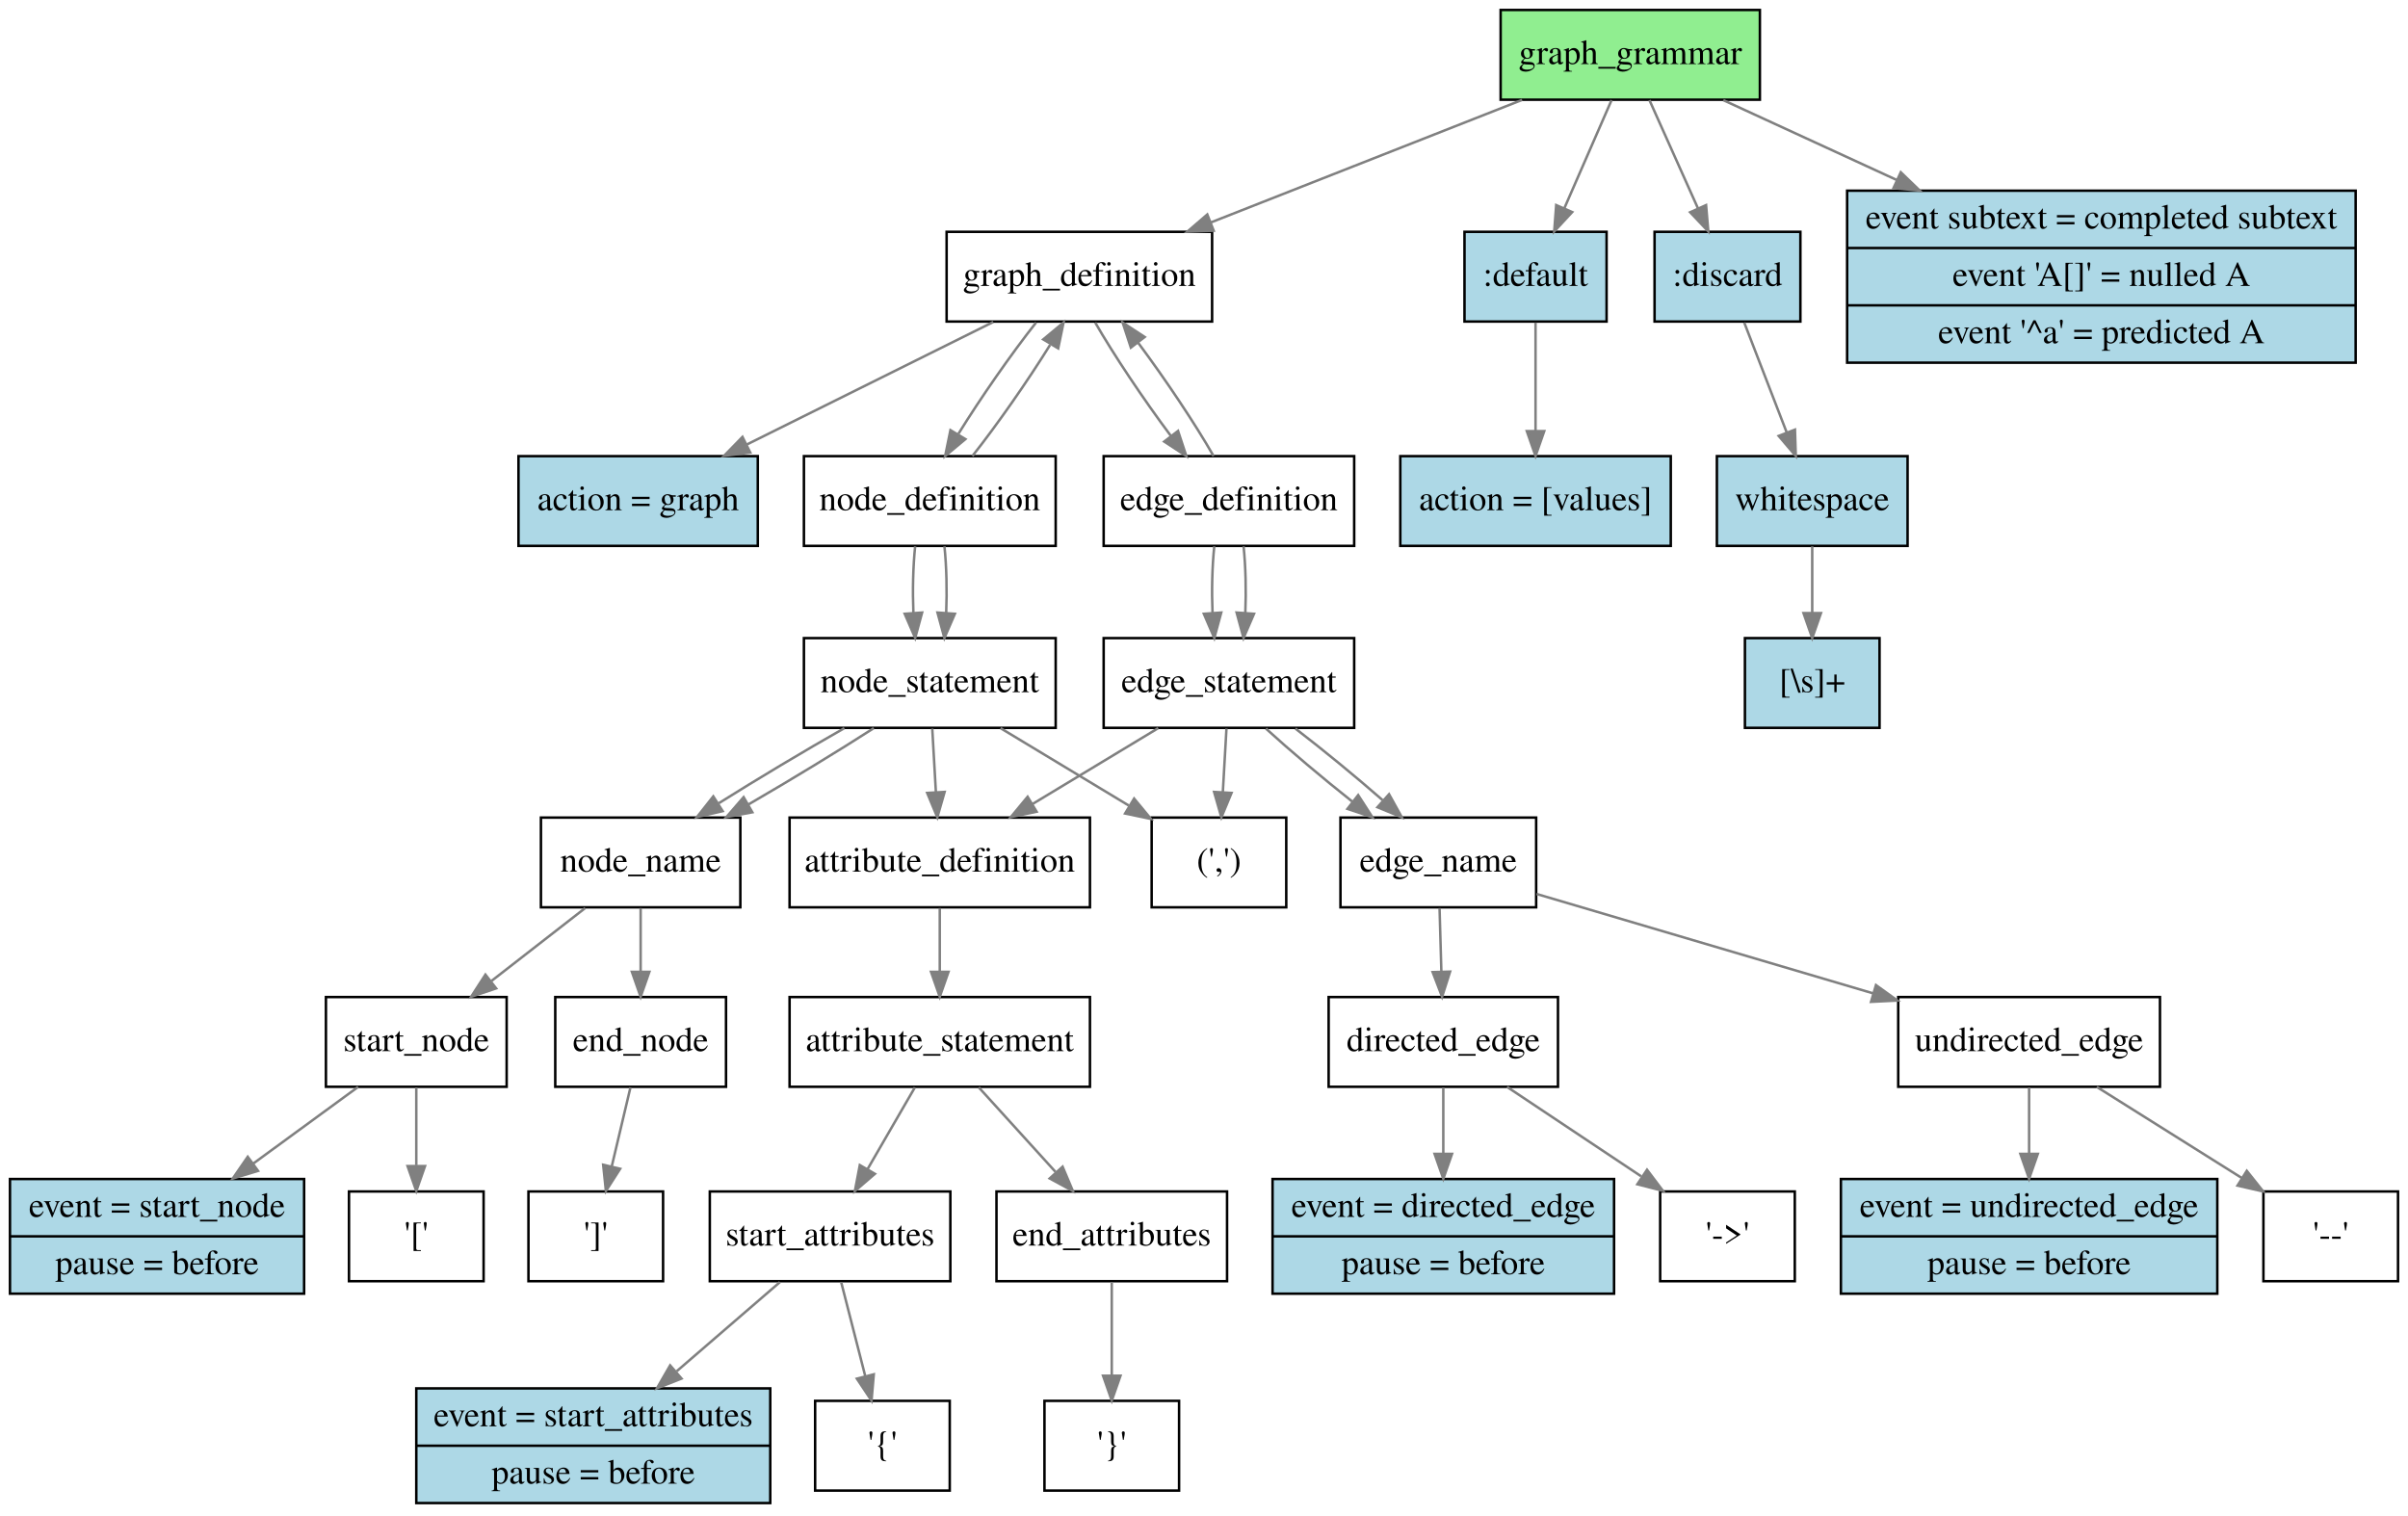
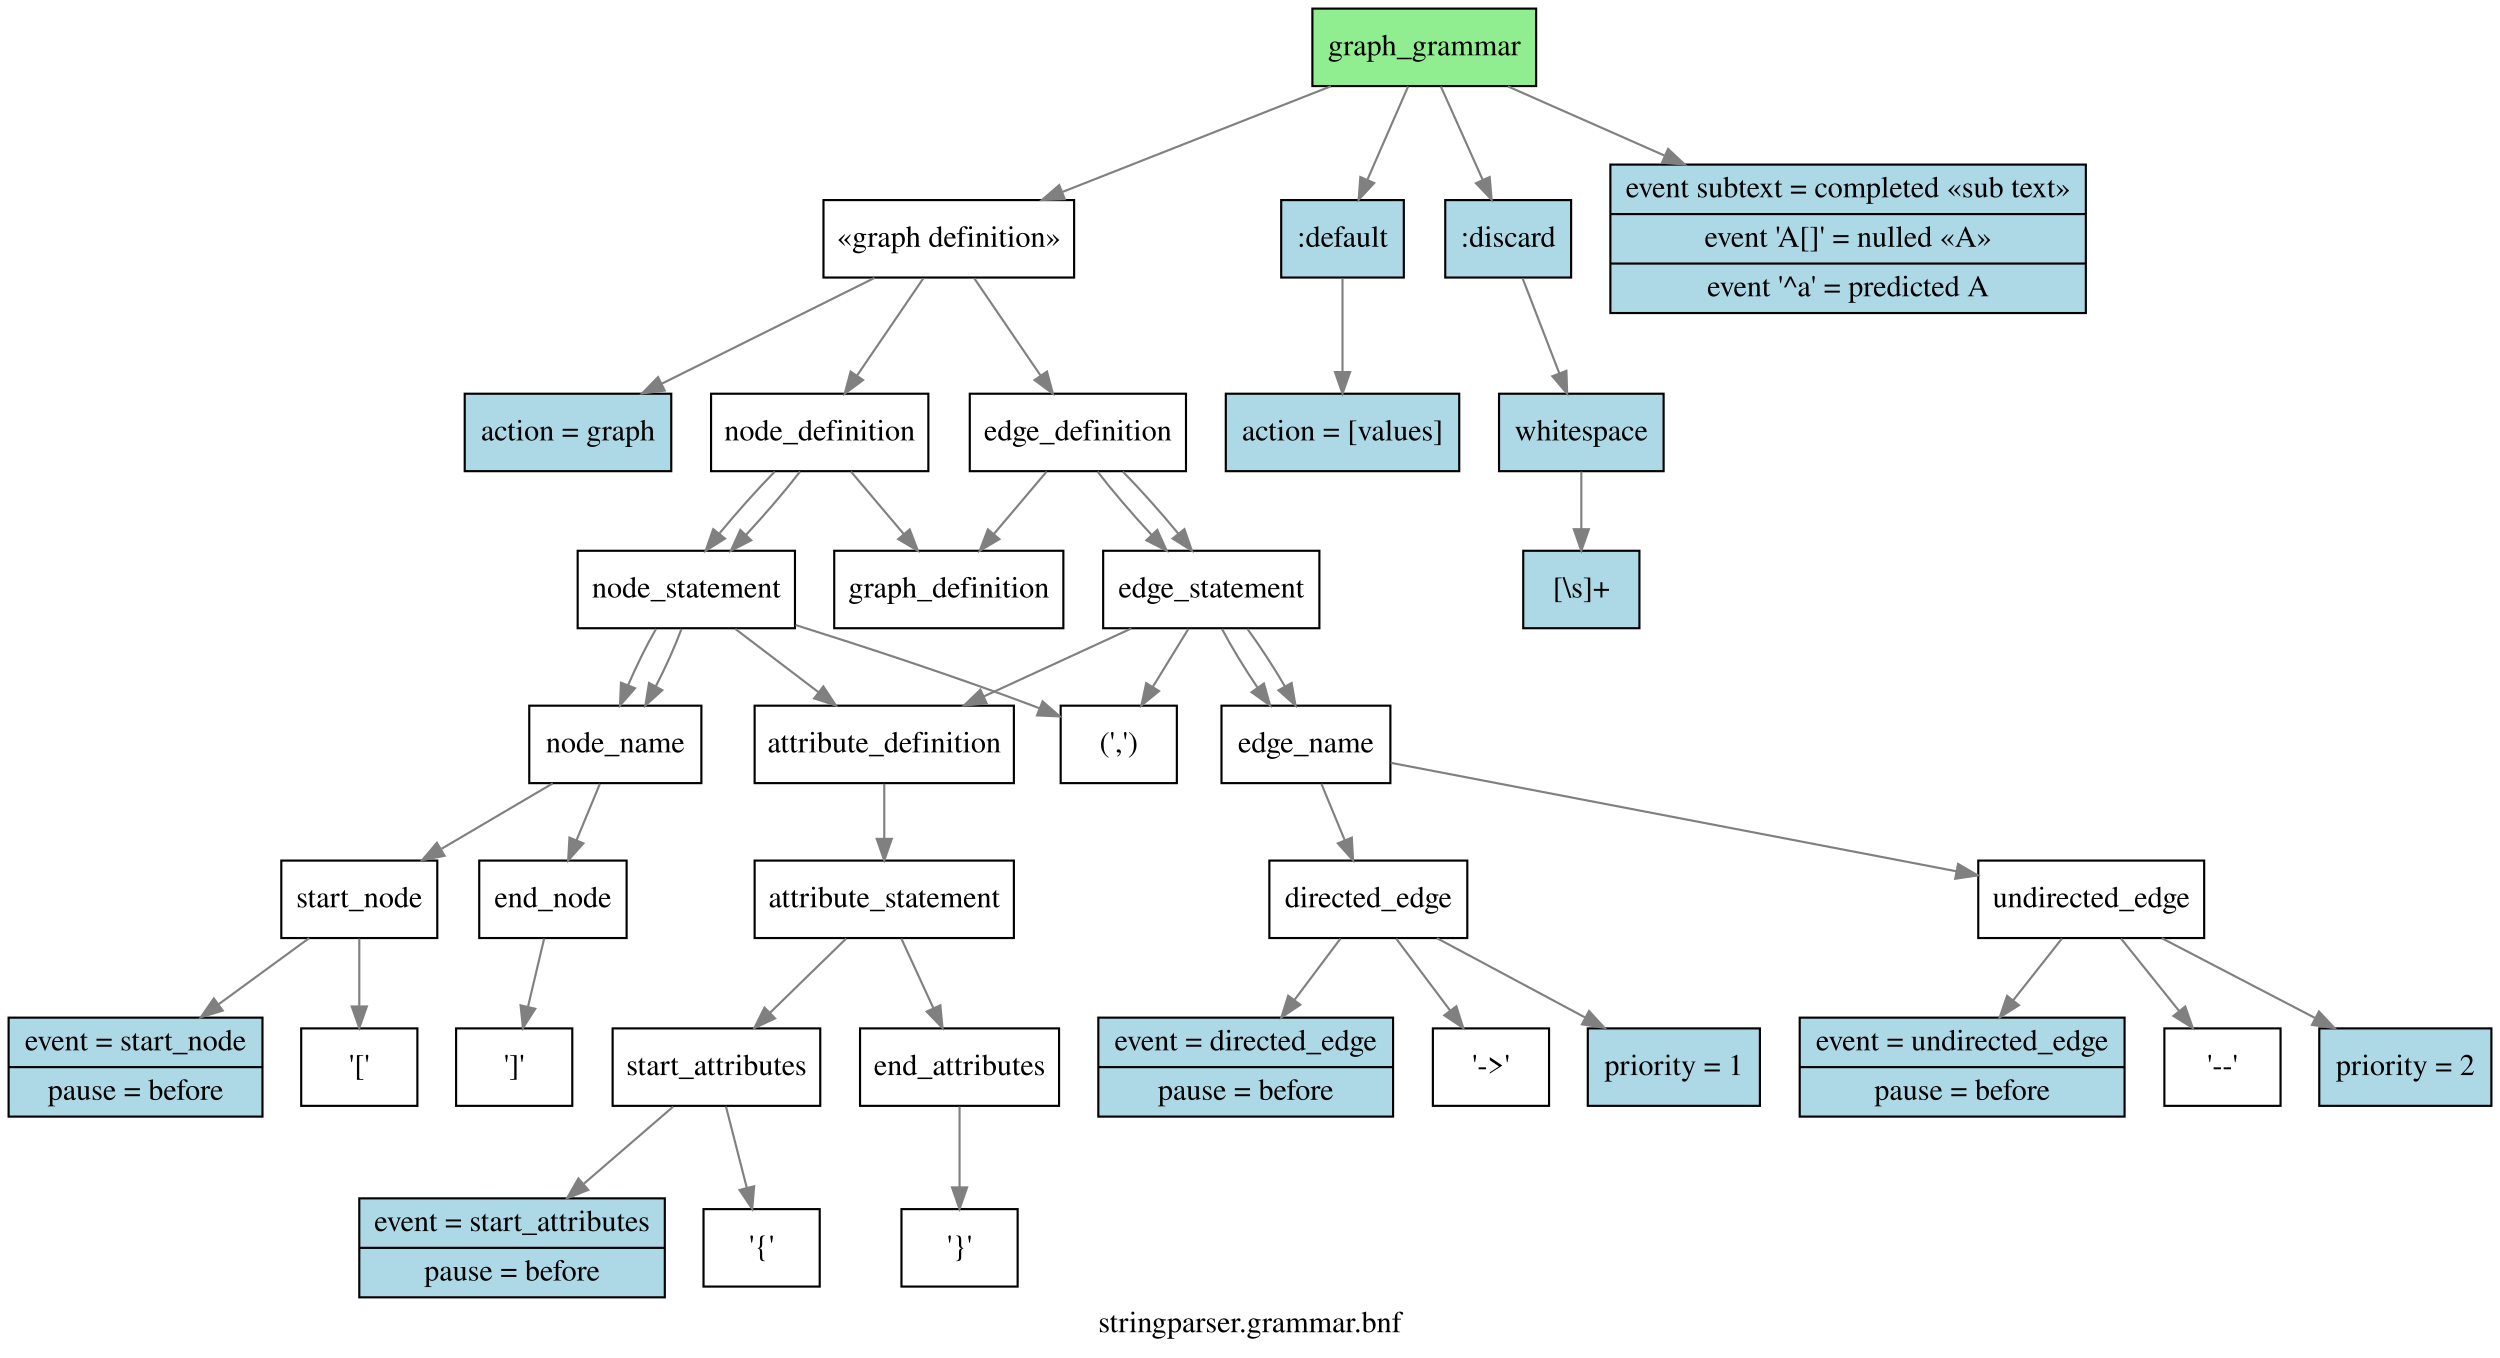
- <svg xmlns="http://www.w3.org/2000/svg" width="966pt" height="608pt" viewBox="0.00 0.00 966.00 608.00">
-   <g id="graph0" class="graph" transform="scale(1 1) rotate(0) translate(4 604)">
-     <polygon fill="white" stroke="white" points="-4,5 -4,-604 963,-604 963,5 -4,5" />
+ <svg xmlns="http://www.w3.org/2000/svg" width="1162pt" height="631pt" viewBox="0.00 0.00 1162.00 631.00">
+   <g id="graph0" class="graph" transform="scale(1 1) rotate(0) translate(4 627)">
+     <polygon fill="white" stroke="white" points="-4,5 -4,-627 1159,-627 1159,5 -4,5" />
+     <text text-anchor="middle" x="577" y="-7.8" font-family="Times,serif" font-size="14.00">stringparser.grammar.bnf</text>
    <g id="node1" class="node">
-       <polygon fill="lightgreen" stroke="black" points="702,-600 598,-600 598,-564 702,-564 702,-600" />
-       <text text-anchor="middle" x="650" y="-578.3" font-family="Times,serif" font-size="14.00">graph_grammar</text>
+       <polygon fill="lightgreen" stroke="black" points="710,-623 606,-623 606,-587 710,-587 710,-623" />
+       <text text-anchor="middle" x="658" y="-601.3" font-family="Times,serif" font-size="14.00">graph_grammar</text>
    </g>
    <g id="node2" class="node">
-       <polygon fill="none" stroke="black" points="482.25,-511 375.75,-511 375.75,-475 482.25,-475 482.25,-511" />
-       <text text-anchor="middle" x="429" y="-489.3" font-family="Times,serif" font-size="14.00">graph_definition</text>
+       <polygon fill="none" stroke="black" points="495.25,-534 378.75,-534 378.75,-498 495.25,-498 495.25,-534" />
+       <text text-anchor="middle" x="437" y="-512.3" font-family="Times,serif" font-size="14.00">«graph definition»</text>
    </g>
    <g id="edge1" class="edge">
-       <path fill="none" stroke="grey" d="M606.601,-563.915C570.793,-549.819 519.854,-529.766 481.706,-514.748" />
-       <polygon fill="grey" stroke="grey" points="482.887,-511.452 472.3,-511.046 480.322,-517.965 482.887,-511.452" />
+       <path fill="none" stroke="grey" d="M614.601,-586.915C578.793,-572.819 527.854,-552.766 489.706,-537.748" />
+       <polygon fill="grey" stroke="grey" points="490.887,-534.452 480.3,-534.046 488.322,-540.965 490.887,-534.452" />
+     </g>
+     <g id="node32" class="node">
+       <polygon fill="lightblue" stroke="black" points="648.5,-534 591.5,-534 591.5,-498 648.5,-498 648.5,-534" />
+       <text text-anchor="middle" x="620" y="-512.3" font-family="Times,serif" font-size="14.00">:default</text>
+     </g>
+     <g id="edge38" class="edge">
+       <path fill="none" stroke="grey" d="M650.492,-586.812C645.08,-574.419 637.674,-557.463 631.516,-543.365" />
+       <polygon fill="grey" stroke="grey" points="634.702,-541.916 627.492,-534.153 628.287,-544.718 634.702,-541.916" />
+     </g>
+     <g id="node34" class="node">
+       <polygon fill="lightblue" stroke="black" points="726.25,-534 667.75,-534 667.75,-498 726.25,-498 726.25,-534" />
+       <text text-anchor="middle" x="697" y="-512.3" font-family="Times,serif" font-size="14.00">:discard</text>
+     </g>
+     <g id="edge40" class="edge">
+       <path fill="none" stroke="grey" d="M665.705,-586.812C671.26,-574.419 678.861,-557.463 685.181,-543.365" />
+       <polygon fill="grey" stroke="grey" points="688.414,-544.71 689.311,-534.153 682.026,-541.846 688.414,-544.71" />
+     </g>
+     <g id="node37" class="node">
+       <polygon fill="lightblue" stroke="black" points="744.5,-481.5 744.5,-550.5 965.5,-550.5 965.5,-481.5 744.5,-481.5" />
+       <text text-anchor="middle" x="855" y="-535.3" font-family="Times,serif" font-size="14.00">event subtext = completed «sub text»</text>
+       <polyline fill="none" stroke="black" points="744.5,-527.5 965.5,-527.5 " />
+       <text text-anchor="middle" x="855" y="-512.3" font-family="Times,serif" font-size="14.00">event 'A[]' = nulled «A»</text>
+       <polyline fill="none" stroke="black" points="744.5,-504.5 965.5,-504.5 " />
+       <text text-anchor="middle" x="855" y="-489.3" font-family="Times,serif" font-size="14.00">event '^a' = predicted A</text>
+     </g>
+     <g id="edge43" class="edge">
+       <path fill="none" stroke="grey" d="M696.921,-586.812C717.793,-577.594 744.383,-565.851 769.774,-554.638" />
+       <polygon fill="grey" stroke="grey" points="771.328,-557.778 779.061,-550.536 768.5,-551.375 771.328,-557.778" />
+     </g>
+     <g id="node3" class="node">
+       <polygon fill="lightblue" stroke="black" points="212,-408 212,-444 308,-444 308,-408 212,-408" />
+       <text text-anchor="middle" x="260" y="-422.3" font-family="Times,serif" font-size="14.00">action = graph</text>
+     </g>
+     <g id="edge2" class="edge">
+       <path fill="none" stroke="grey" d="M402.452,-497.824C374.188,-483.772 334.052,-463.817 303.582,-448.668" />
+       <polygon fill="grey" stroke="grey" points="304.973,-445.451 294.46,-444.133 301.857,-451.719 304.973,-445.451" />
+     </g>
+     <g id="node4" class="node">
+       <polygon fill="none" stroke="black" points="427.5,-444 326.5,-444 326.5,-408 427.5,-408 427.5,-444" />
+       <text text-anchor="middle" x="377" y="-422.3" font-family="Times,serif" font-size="14.00">node_definition</text>
+     </g>
+     <g id="edge3" class="edge">
+       <path fill="none" stroke="grey" d="M425.146,-497.614C416.378,-484.755 404.299,-467.038 394.433,-452.568" />
+       <polygon fill="grey" stroke="grey" points="397.15,-450.341 388.625,-444.05 391.367,-454.284 397.15,-450.341" />
+     </g>
+     <g id="node21" class="node">
+       <polygon fill="none" stroke="black" points="547.25,-444 446.75,-444 446.75,-408 547.25,-408 547.25,-444" />
+       <text text-anchor="middle" x="497" y="-422.3" font-family="Times,serif" font-size="14.00">edge_definition</text>
+     </g>
+     <g id="edge22" class="edge">
+       <path fill="none" stroke="grey" d="M448.854,-497.614C457.622,-484.755 469.701,-467.038 479.567,-452.568" />
+       <polygon fill="grey" stroke="grey" points="482.633,-454.284 485.375,-444.05 476.85,-450.341 482.633,-454.284" />
+     </g>
+     <g id="node5" class="node">
+       <polygon fill="none" stroke="black" points="365.5,-371 264.5,-371 264.5,-335 365.5,-335 365.5,-371" />
+       <text text-anchor="middle" x="315" y="-349.3" font-family="Times,serif" font-size="14.00">node_statement</text>
+     </g>
+     <g id="edge4" class="edge">
+       <path fill="none" stroke="grey" d="M356.113,-407.813C347.671,-399.179 338.192,-388.555 330.379,-379.034" />
+       <polygon fill="grey" stroke="grey" points="332.974,-376.675 324.009,-371.029 327.496,-381.033 332.974,-376.675" />
+     </g>
+     <g id="edge20" class="edge">
+       <path fill="none" stroke="grey" d="M367.87,-407.813C361.1,-399.005 351.79,-388.125 342.809,-378.458" />
+       <polygon fill="grey" stroke="grey" points="345.163,-375.855 335.732,-371.029 340.095,-380.684 345.163,-375.855" />
+     </g>
+     <g id="node20" class="node">
+       <polygon fill="none" stroke="black" points="490.25,-371 383.75,-371 383.75,-335 490.25,-335 490.25,-371" />
+       <text text-anchor="middle" x="437" y="-349.3" font-family="Times,serif" font-size="14.00">graph_definition</text>
+     </g>
+     <g id="edge21" class="edge">
+       <path fill="none" stroke="grey" d="M391.524,-407.813C398.894,-399.092 407.98,-388.34 416.088,-378.746" />
+       <polygon fill="grey" stroke="grey" points="418.828,-380.926 422.609,-371.029 413.482,-376.408 418.828,-380.926" />
+     </g>
+     <g id="node6" class="node">
+       <polygon fill="none" stroke="black" points="322,-299 242,-299 242,-263 322,-263 322,-299" />
+       <text text-anchor="middle" x="282" y="-277.3" font-family="Times,serif" font-size="14.00">node_name</text>
+     </g>
+     <g id="edge5" class="edge">
+       <path fill="none" stroke="grey" d="M300.927,-334.697C296.397,-326.813 291.696,-317.304 287.943,-308.546" />
+       <polygon fill="grey" stroke="grey" points="291.13,-307.091 284.168,-299.104 284.63,-309.689 291.13,-307.091" />
+     </g>
+     <g id="edge11" class="edge">
+       <path fill="none" stroke="grey" d="M312.758,-334.697C309.793,-326.644 305.407,-316.894 300.796,-307.982" />
+       <polygon fill="grey" stroke="grey" points="303.816,-306.211 295.959,-299.104 297.669,-309.56 303.816,-306.211" />
+     </g>
+     <g id="node12" class="node">
+       <polygon fill="none" stroke="black" points="467.25,-299 346.75,-299 346.75,-263 467.25,-263 467.25,-299" />
+       <text text-anchor="middle" x="407" y="-277.3" font-family="Times,serif" font-size="14.00">attribute_definition</text>
+     </g>
+     <g id="edge12" class="edge">
+       <path fill="none" stroke="grey" d="M337.742,-334.697C349.44,-325.796 363.861,-314.823 376.51,-305.199" />
+       <polygon fill="grey" stroke="grey" points="378.681,-307.945 384.52,-299.104 374.442,-302.374 378.681,-307.945" />
+     </g>
+     <g id="node19" class="node">
+       <polygon fill="none" stroke="black" points="543,-299 489,-299 489,-263 543,-263 543,-299" />
+       <text text-anchor="middle" x="516" y="-277.3" font-family="Times,serif" font-size="14.00">(',')</text>
+     </g>
+     <g id="edge19" class="edge">
+       <path fill="none" stroke="grey" d="M365.778,-336.485C397.661,-326.449 439.508,-312.733 476,-299 477.024,-298.615 478.06,-298.218 479.104,-297.814" />
+       <polygon fill="grey" stroke="grey" points="480.603,-300.984 488.58,-294.011 477.996,-294.487 480.603,-300.984" />
+     </g>
+     <g id="node7" class="node">
+       <polygon fill="none" stroke="black" points="199.25,-227 126.75,-227 126.75,-191 199.25,-191 199.25,-227" />
+       <text text-anchor="middle" x="163" y="-205.3" font-family="Times,serif" font-size="14.00">start_node</text>
+     </g>
+     <g id="edge6" class="edge">
+       <path fill="none" stroke="grey" d="M252.889,-262.876C237.33,-253.724 217.981,-242.342 201.224,-232.485" />
+       <polygon fill="grey" stroke="grey" points="202.617,-229.243 192.223,-227.19 199.067,-235.277 202.617,-229.243" />
+     </g>
+     <g id="node10" class="node">
+       <polygon fill="none" stroke="black" points="287.25,-227 218.75,-227 218.75,-191 287.25,-191 287.25,-227" />
+       <text text-anchor="middle" x="253" y="-205.3" font-family="Times,serif" font-size="14.00">end_node</text>
+     </g>
+     <g id="edge9" class="edge">
+       <path fill="none" stroke="grey" d="M274.831,-262.697C271.565,-254.813 267.626,-245.304 263.998,-236.546" />
+       <polygon fill="grey" stroke="grey" points="267.147,-235.003 260.086,-227.104 260.68,-237.683 267.147,-235.003" />
+     </g>
+     <g id="node8" class="node">
+       <polygon fill="lightblue" stroke="black" points="0,-108 0,-154 118,-154 118,-108 0,-108" />
+       <text text-anchor="middle" x="59" y="-138.8" font-family="Times,serif" font-size="14.00">event = start_node</text>
+       <polyline fill="none" stroke="black" points="0,-131 118,-131 " />
+       <text text-anchor="middle" x="59" y="-115.8" font-family="Times,serif" font-size="14.00">pause = before</text>
+     </g>
+     <g id="edge7" class="edge">
+       <path fill="none" stroke="grey" d="M139.66,-190.944C127.245,-181.871 111.659,-170.482 97.507,-160.139" />
+       <polygon fill="grey" stroke="grey" points="99.513,-157.271 89.374,-154.196 95.383,-162.922 99.513,-157.271" />
+     </g>
+     <g id="node9" class="node">
+       <polygon fill="none" stroke="black" points="190,-149 136,-149 136,-113 190,-113 190,-149" />
+       <text text-anchor="middle" x="163" y="-127.3" font-family="Times,serif" font-size="14.00">'['</text>
+     </g>
+     <g id="edge8" class="edge">
+       <path fill="none" stroke="grey" d="M163,-190.754C163,-181.523 163,-169.935 163,-159.495" />
+       <polygon fill="grey" stroke="grey" points="166.5,-159.177 163,-149.177 159.5,-159.177 166.5,-159.177" />
+     </g>
+     <g id="node11" class="node">
+       <polygon fill="none" stroke="black" points="262,-149 208,-149 208,-113 262,-113 262,-149" />
+       <text text-anchor="middle" x="235" y="-127.3" font-family="Times,serif" font-size="14.00">']'</text>
+     </g>
+     <g id="edge10" class="edge">
+       <path fill="none" stroke="grey" d="M248.916,-190.754C246.706,-181.426 243.927,-169.691 241.434,-159.165" />
+       <polygon fill="grey" stroke="grey" points="244.779,-158.101 239.068,-149.177 237.967,-159.715 244.779,-158.101" />
+     </g>
+     <g id="node13" class="node">
+       <polygon fill="none" stroke="black" points="467.25,-227 346.75,-227 346.75,-191 467.25,-191 467.25,-227" />
+       <text text-anchor="middle" x="407" y="-205.3" font-family="Times,serif" font-size="14.00">attribute_statement</text>
+     </g>
+     <g id="edge13" class="edge">
+       <path fill="none" stroke="grey" d="M407,-262.697C407,-254.983 407,-245.712 407,-237.112" />
+       <polygon fill="grey" stroke="grey" points="410.5,-237.104 407,-227.104 403.5,-237.104 410.5,-237.104" />
+     </g>
+     <g id="node14" class="node">
+       <polygon fill="none" stroke="black" points="377.25,-149 280.75,-149 280.75,-113 377.25,-113 377.25,-149" />
+       <text text-anchor="middle" x="329" y="-127.3" font-family="Times,serif" font-size="14.00">start_attributes</text>
+     </g>
+     <g id="edge14" class="edge">
+       <path fill="none" stroke="grey" d="M389.301,-190.754C378.829,-180.551 365.402,-167.469 353.878,-156.24" />
+       <polygon fill="grey" stroke="grey" points="356.234,-153.649 346.629,-149.177 351.349,-158.663 356.234,-153.649" />
+     </g>
+     <g id="node17" class="node">
+       <polygon fill="none" stroke="black" points="488.25,-149 395.75,-149 395.75,-113 488.25,-113 488.25,-149" />
+       <text text-anchor="middle" x="442" y="-127.3" font-family="Times,serif" font-size="14.00">end_attributes</text>
+     </g>
+     <g id="edge17" class="edge">
+       <path fill="none" stroke="grey" d="M414.942,-190.754C419.328,-181.232 424.868,-169.201 429.792,-158.509" />
+       <polygon fill="grey" stroke="grey" points="433.085,-159.724 434.089,-149.177 426.727,-156.796 433.085,-159.724" />
+     </g>
+     <g id="node15" class="node">
+       <polygon fill="lightblue" stroke="black" points="163,-24 163,-70 305,-70 305,-24 163,-24" />
+       <text text-anchor="middle" x="234" y="-54.8" font-family="Times,serif" font-size="14.00">event = start_attributes</text>
+       <polyline fill="none" stroke="black" points="163,-47 305,-47 " />
+       <text text-anchor="middle" x="234" y="-31.8" font-family="Times,serif" font-size="14.00">pause = before</text>
+     </g>
+     <g id="edge15" class="edge">
+       <path fill="none" stroke="grey" d="M308.853,-112.61C296.833,-102.235 281.268,-88.8 267.448,-76.871" />
+       <polygon fill="grey" stroke="grey" points="269.409,-73.94 259.552,-70.055 264.835,-79.239 269.409,-73.94" />
+     </g>
+     <g id="node16" class="node">
+       <polygon fill="none" stroke="black" points="377,-65 323,-65 323,-29 377,-29 377,-65" />
+       <text text-anchor="middle" x="350" y="-43.3" font-family="Times,serif" font-size="14.00">'{'</text>
+     </g>
+     <g id="edge16" class="edge">
+       <path fill="none" stroke="grey" d="M333.454,-112.61C336.257,-101.665 339.932,-87.314 343.106,-74.919" />
+       <polygon fill="grey" stroke="grey" points="346.534,-75.64 345.625,-65.084 339.753,-73.903 346.534,-75.64" />
+     </g>
+     <g id="node18" class="node">
+       <polygon fill="none" stroke="black" points="469,-65 415,-65 415,-29 469,-29 469,-65" />
+       <text text-anchor="middle" x="442" y="-43.3" font-family="Times,serif" font-size="14.00">'}'</text>
+     </g>
+     <g id="edge18" class="edge">
+       <path fill="none" stroke="grey" d="M442,-112.61C442,-101.774 442,-87.601 442,-75.291" />
+       <polygon fill="grey" stroke="grey" points="445.5,-75.084 442,-65.084 438.5,-75.084 445.5,-75.084" />
+     </g>
+     <g id="node22" class="node">
+       <polygon fill="none" stroke="black" points="609.25,-371 508.75,-371 508.75,-335 609.25,-335 609.25,-371" />
+       <text text-anchor="middle" x="559" y="-349.3" font-family="Times,serif" font-size="14.00">edge_statement</text>
+     </g>
+     <g id="edge23" class="edge">
+       <path fill="none" stroke="grey" d="M506.13,-407.813C512.9,-399.005 522.21,-388.125 531.191,-378.458" />
+       <polygon fill="grey" stroke="grey" points="533.905,-380.684 538.268,-371.029 528.837,-375.855 533.905,-380.684" />
+     </g>
+     <g id="edge36" class="edge">
+       <path fill="none" stroke="grey" d="M517.887,-407.813C526.329,-399.179 535.808,-388.555 543.621,-379.034" />
+       <polygon fill="grey" stroke="grey" points="546.504,-381.033 549.991,-371.029 541.026,-376.675 546.504,-381.033" />
+     </g>
+     <g id="edge37" class="edge">
+       <path fill="none" stroke="grey" d="M482.476,-407.813C475.106,-399.092 466.02,-388.34 457.912,-378.746" />
+       <polygon fill="grey" stroke="grey" points="460.518,-376.408 451.391,-371.029 455.172,-380.926 460.518,-376.408" />
+     </g>
+     <g id="node23" class="node">
+       <polygon fill="none" stroke="black" points="642.25,-299 563.75,-299 563.75,-263 642.25,-263 642.25,-299" />
+       <text text-anchor="middle" x="603" y="-277.3" font-family="Times,serif" font-size="14.00">edge_name</text>
+     </g>
+     <g id="edge24" class="edge">
+       <path fill="none" stroke="grey" d="M563.961,-334.697C568.281,-326.474 574.359,-316.483 580.501,-307.421" />
+       <polygon fill="grey" stroke="grey" points="583.461,-309.297 586.354,-299.104 577.736,-305.268 583.461,-309.297" />
+     </g>
+     <g id="edge33" class="edge">
+       <path fill="none" stroke="grey" d="M575.792,-334.697C581.685,-326.644 588.023,-316.894 593.215,-307.982" />
+       <polygon fill="grey" stroke="grey" points="596.35,-309.546 598.144,-299.104 590.23,-306.149 596.35,-309.546" />
+     </g>
+     <g id="edge34" class="edge">
+       <path fill="none" stroke="grey" d="M521.817,-334.876C501.13,-325.349 475.198,-313.407 453.215,-303.283" />
+       <polygon fill="grey" stroke="grey" points="454.61,-300.072 444.063,-299.068 451.682,-306.43 454.61,-300.072" />
+     </g>
+     <g id="edge35" class="edge">
+       <path fill="none" stroke="grey" d="M548.371,-334.697C543.372,-326.559 537.309,-316.689 531.788,-307.701" />
+       <polygon fill="grey" stroke="grey" points="534.723,-305.793 526.507,-299.104 528.759,-309.457 534.723,-305.793" />
+     </g>
+     <g id="node24" class="node">
+       <polygon fill="none" stroke="black" points="678,-227 586,-227 586,-191 678,-191 678,-227" />
+       <text text-anchor="middle" x="632" y="-205.3" font-family="Times,serif" font-size="14.00">directed_edge</text>
+     </g>
+     <g id="edge25" class="edge">
+       <path fill="none" stroke="grey" d="M610.169,-262.697C613.435,-254.813 617.374,-245.304 621.002,-236.546" />
+       <polygon fill="grey" stroke="grey" points="624.32,-237.683 624.914,-227.104 617.853,-235.003 624.32,-237.683" />
+     </g>
+     <g id="node28" class="node">
+       <polygon fill="none" stroke="black" points="1020.5,-227 915.5,-227 915.5,-191 1020.5,-191 1020.5,-227" />
+       <text text-anchor="middle" x="968" y="-205.3" font-family="Times,serif" font-size="14.00">undirected_edge</text>
+     </g>
+     <g id="edge29" class="edge">
+       <path fill="none" stroke="grey" d="M642.408,-272.442C705.566,-260.33 829.994,-236.467 905.411,-222.003" />
+       <polygon fill="grey" stroke="grey" points="906.101,-225.435 915.262,-220.114 904.782,-218.56 906.101,-225.435" />
+     </g>
+     <g id="node25" class="node">
+       <polygon fill="lightblue" stroke="black" points="734,-113 734,-149 814,-149 814,-113 734,-113" />
+       <text text-anchor="middle" x="774" y="-127.3" font-family="Times,serif" font-size="14.00">priority = 1</text>
+     </g>
+     <g id="edge26" class="edge">
+       <path fill="none" stroke="grey" d="M663.868,-190.944C684.187,-180.069 710.726,-165.865 732.661,-154.125" />
+       <polygon fill="grey" stroke="grey" points="734.582,-157.067 741.747,-149.262 731.279,-150.895 734.582,-157.067" />
+     </g>
+     <g id="node26" class="node">
+       <polygon fill="lightblue" stroke="black" points="506.5,-108 506.5,-154 643.5,-154 643.5,-108 506.5,-108" />
+       <text text-anchor="middle" x="575" y="-138.8" font-family="Times,serif" font-size="14.00">event = directed_edge</text>
+       <polyline fill="none" stroke="black" points="506.5,-131 643.5,-131 " />
+       <text text-anchor="middle" x="575" y="-115.8" font-family="Times,serif" font-size="14.00">pause = before</text>
+     </g>
+     <g id="edge27" class="edge">
+       <path fill="none" stroke="grey" d="M619.066,-190.754C612.765,-182.354 605.001,-172.001 597.754,-162.339" />
+       <polygon fill="grey" stroke="grey" points="600.368,-159.991 591.568,-154.091 594.768,-164.191 600.368,-159.991" />
+     </g>
+     <g id="node27" class="node">
+       <polygon fill="none" stroke="black" points="716,-149 662,-149 662,-113 716,-113 716,-149" />
+       <text text-anchor="middle" x="689" y="-127.3" font-family="Times,serif" font-size="14.00">'-&gt;'</text>
+     </g>
+     <g id="edge28" class="edge">
+       <path fill="none" stroke="grey" d="M644.934,-190.754C652.368,-180.843 661.839,-168.214 670.095,-157.207" />
+       <polygon fill="grey" stroke="grey" points="672.917,-159.277 676.117,-149.177 667.317,-155.077 672.917,-159.277" />
    </g>
    <g id="node29" class="node">
-       <polygon fill="lightblue" stroke="black" points="640.5,-511 583.5,-511 583.5,-475 640.5,-475 640.5,-511" />
-       <text text-anchor="middle" x="612" y="-489.3" font-family="Times,serif" font-size="14.00">:default</text>
-     </g>
-     <g id="edge36" class="edge">
-       <path fill="none" stroke="grey" d="M642.492,-563.812C637.08,-551.419 629.674,-534.463 623.516,-520.365" />
-       <polygon fill="grey" stroke="grey" points="626.702,-518.916 619.492,-511.153 620.287,-521.718 626.702,-518.916" />
+       <polygon fill="lightblue" stroke="black" points="1074,-113 1074,-149 1154,-149 1154,-113 1074,-113" />
+       <text text-anchor="middle" x="1114" y="-127.3" font-family="Times,serif" font-size="14.00">priority = 2</text>
+     </g>
+     <g id="edge30" class="edge">
+       <path fill="none" stroke="grey" d="M1000.77,-190.944C1021.82,-179.982 1049.38,-165.637 1072.04,-153.844" />
+       <polygon fill="grey" stroke="grey" points="1073.84,-156.852 1081.09,-149.13 1070.61,-150.643 1073.84,-156.852" />
+     </g>
+     <g id="node30" class="node">
+       <polygon fill="lightblue" stroke="black" points="832.5,-108 832.5,-154 983.5,-154 983.5,-108 832.5,-108" />
+       <text text-anchor="middle" x="908" y="-138.8" font-family="Times,serif" font-size="14.00">event = undirected_edge</text>
+       <polyline fill="none" stroke="black" points="832.5,-131 983.5,-131 " />
+       <text text-anchor="middle" x="908" y="-115.8" font-family="Times,serif" font-size="14.00">pause = before</text>
+     </g>
+     <g id="edge31" class="edge">
+       <path fill="none" stroke="grey" d="M954.385,-190.754C947.686,-182.269 939.415,-171.792 931.72,-162.046" />
+       <polygon fill="grey" stroke="grey" points="934.384,-159.771 925.44,-154.091 928.89,-164.108 934.384,-159.771" />
    </g>
    <g id="node31" class="node">
-       <polygon fill="lightblue" stroke="black" points="718.25,-511 659.75,-511 659.75,-475 718.25,-475 718.25,-511" />
-       <text text-anchor="middle" x="689" y="-489.3" font-family="Times,serif" font-size="14.00">:discard</text>
-     </g>
-     <g id="edge38" class="edge">
-       <path fill="none" stroke="grey" d="M657.705,-563.812C663.26,-551.419 670.861,-534.463 677.181,-520.365" />
-       <polygon fill="grey" stroke="grey" points="680.414,-521.71 681.311,-511.153 674.026,-518.846 680.414,-521.71" />
-     </g>
-     <g id="node34" class="node">
-       <polygon fill="lightblue" stroke="black" points="737,-458.5 737,-527.5 941,-527.5 941,-458.5 737,-458.5" />
-       <text text-anchor="middle" x="839" y="-512.3" font-family="Times,serif" font-size="14.00">event subtext = completed subtext</text>
-       <polyline fill="none" stroke="black" points="737,-504.5 941,-504.5 " />
-       <text text-anchor="middle" x="839" y="-489.3" font-family="Times,serif" font-size="14.00">event 'A[]' = nulled A</text>
-       <polyline fill="none" stroke="black" points="737,-481.5 941,-481.5 " />
-       <text text-anchor="middle" x="839" y="-466.3" font-family="Times,serif" font-size="14.00">event '^a' = predicted A</text>
+       <polygon fill="none" stroke="black" points="1056,-149 1002,-149 1002,-113 1056,-113 1056,-149" />
+       <text text-anchor="middle" x="1029" y="-127.3" font-family="Times,serif" font-size="14.00">'--'</text>
+     </g>
+     <g id="edge32" class="edge">
+       <path fill="none" stroke="grey" d="M981.842,-190.754C989.797,-180.843 999.933,-168.214 1008.77,-157.207" />
+       <polygon fill="grey" stroke="grey" points="1011.68,-159.167 1015.21,-149.177 1006.22,-154.785 1011.68,-159.167" />
+     </g>
+     <g id="node33" class="node">
+       <polygon fill="lightblue" stroke="black" points="674.25,-444 565.75,-444 565.75,-408 674.25,-408 674.25,-444" />
+       <text text-anchor="middle" x="620" y="-422.3" font-family="Times,serif" font-size="14.00">action = [values]</text>
+     </g>
+     <g id="edge39" class="edge">
+       <path fill="none" stroke="grey" d="M620,-497.614C620,-485.24 620,-468.369 620,-454.22" />
+       <polygon fill="grey" stroke="grey" points="623.5,-454.05 620,-444.05 616.5,-454.05 623.5,-454.05" />
+     </g>
+     <g id="node35" class="node">
+       <polygon fill="lightblue" stroke="black" points="769.25,-444 692.75,-444 692.75,-408 769.25,-408 769.25,-444" />
+       <text text-anchor="middle" x="731" y="-422.3" font-family="Times,serif" font-size="14.00">whitespace</text>
    </g>
    <g id="edge41" class="edge">
-       <path fill="none" stroke="grey" d="M687.34,-563.812C707.277,-554.634 732.651,-542.954 756.914,-531.786" />
-       <polygon fill="grey" stroke="grey" points="758.525,-534.897 766.145,-527.536 755.598,-528.538 758.525,-534.897" />
-     </g>
-     <g id="node3" class="node">
-       <polygon fill="lightblue" stroke="black" points="204,-385 204,-421 300,-421 300,-385 204,-385" />
-       <text text-anchor="middle" x="252" y="-399.3" font-family="Times,serif" font-size="14.00">action = graph</text>
-     </g>
-     <g id="edge2" class="edge">
-       <path fill="none" stroke="grey" d="M394.452,-474.824C366.188,-460.772 326.052,-440.817 295.582,-425.668" />
-       <polygon fill="grey" stroke="grey" points="296.973,-422.451 286.46,-421.133 293.857,-428.719 296.973,-422.451" />
-     </g>
-     <g id="node4" class="node">
-       <polygon fill="none" stroke="black" points="419.5,-421 318.5,-421 318.5,-385 419.5,-385 419.5,-421" />
-       <text text-anchor="middle" x="369" y="-399.3" font-family="Times,serif" font-size="14.00">node_definition</text>
-     </g>
-     <g id="edge3" class="edge">
-       <path fill="none" stroke="grey" d="M411.642,-474.614C401.584,-461.876 389.411,-444.372 380.493,-429.979" />
-       <polygon fill="grey" stroke="grey" points="383.292,-427.839 375.158,-421.05 377.283,-431.43 383.292,-427.839" />
-     </g>
-     <g id="node20" class="node">
-       <polygon fill="none" stroke="black" points="539.25,-421 438.75,-421 438.75,-385 539.25,-385 539.25,-421" />
-       <text text-anchor="middle" x="489" y="-399.3" font-family="Times,serif" font-size="14.00">edge_definition</text>
-     </g>
-     <g id="edge22" class="edge">
-       <path fill="none" stroke="grey" d="M435.35,-474.614C442.801,-461.634 454.805,-443.704 465.679,-429.16" />
-       <polygon fill="grey" stroke="grey" points="468.592,-431.113 471.908,-421.05 463.04,-426.849 468.592,-431.113" />
-     </g>
-     <g id="node5" class="node">
-       <polygon fill="none" stroke="black" points="419.5,-348 318.5,-348 318.5,-312 419.5,-312 419.5,-348" />
-       <text text-anchor="middle" x="369" y="-326.3" font-family="Times,serif" font-size="14.00">node_statement</text>
-     </g>
-     <g id="edge4" class="edge">
-       <path fill="none" stroke="grey" d="M363.122,-384.813C362.282,-376.789 362.049,-367.047 362.422,-358.069" />
-       <polygon fill="grey" stroke="grey" points="365.918,-358.253 363.138,-348.029 358.936,-357.754 365.918,-358.253" />
-     </g>
-     <g id="edge20" class="edge">
-       <path fill="none" stroke="grey" d="M374.878,-384.813C375.718,-376.789 375.951,-367.047 375.578,-358.069" />
-       <polygon fill="grey" stroke="grey" points="379.064,-357.754 374.862,-348.029 372.082,-358.253 379.064,-357.754" />
-     </g>
-     <g id="edge21" class="edge">
-       <path fill="none" stroke="grey" d="M386.092,-421.05C396.113,-433.703 408.295,-451.192 417.27,-465.64" />
-       <polygon fill="grey" stroke="grey" points="414.506,-467.837 422.65,-474.614 420.51,-464.238 414.506,-467.837" />
-     </g>
-     <g id="node6" class="node">
-       <polygon fill="none" stroke="black" points="293,-276 213,-276 213,-240 293,-240 293,-276" />
-       <text text-anchor="middle" x="253" y="-254.3" font-family="Times,serif" font-size="14.00">node_name</text>
-     </g>
-     <g id="edge5" class="edge">
-       <path fill="none" stroke="grey" d="M334.726,-311.876C318.751,-302.808 299.941,-291.552 284.346,-281.759" />
-       <polygon fill="grey" stroke="grey" points="285.899,-278.599 275.582,-276.19 282.145,-284.507 285.899,-278.599" />
-     </g>
-     <g id="edge11" class="edge">
-       <path fill="none" stroke="grey" d="M346.52,-311.876C332.179,-302.639 313.254,-291.131 296.14,-281.212" />
-       <polygon fill="grey" stroke="grey" points="297.805,-278.132 287.39,-276.19 294.321,-284.203 297.805,-278.132" />
-     </g>
-     <g id="node12" class="node">
-       <polygon fill="none" stroke="black" points="433.25,-276 312.75,-276 312.75,-240 433.25,-240 433.25,-276" />
-       <text text-anchor="middle" x="373" y="-254.3" font-family="Times,serif" font-size="14.00">attribute_definition</text>
-     </g>
-     <g id="edge12" class="edge">
-       <path fill="none" stroke="grey" d="M369.989,-311.697C370.43,-303.983 370.959,-294.712 371.451,-286.112" />
-       <polygon fill="grey" stroke="grey" points="374.946,-286.288 372.023,-276.104 367.958,-285.888 374.946,-286.288" />
-     </g>
-     <g id="node19" class="node">
-       <polygon fill="none" stroke="black" points="512,-276 458,-276 458,-240 512,-240 512,-276" />
-       <text text-anchor="middle" x="485" y="-254.3" font-family="Times,serif" font-size="14.00">(',')</text>
-     </g>
-     <g id="edge19" class="edge">
-       <path fill="none" stroke="grey" d="M397.377,-311.876C412.883,-302.519 432.252,-290.831 448.832,-280.825" />
-       <polygon fill="grey" stroke="grey" points="450.961,-283.628 457.715,-275.465 447.345,-277.635 450.961,-283.628" />
-     </g>
-     <g id="node7" class="node">
-       <polygon fill="none" stroke="black" points="199.25,-204 126.75,-204 126.75,-168 199.25,-168 199.25,-204" />
-       <text text-anchor="middle" x="163" y="-182.3" font-family="Times,serif" font-size="14.00">start_node</text>
-     </g>
-     <g id="edge6" class="edge">
-       <path fill="none" stroke="grey" d="M230.753,-239.697C219.418,-230.881 205.47,-220.032 193.181,-210.474" />
-       <polygon fill="grey" stroke="grey" points="195.034,-207.481 184.991,-204.104 190.736,-213.007 195.034,-207.481" />
-     </g>
-     <g id="node10" class="node">
-       <polygon fill="none" stroke="black" points="287.25,-204 218.75,-204 218.75,-168 287.25,-168 287.25,-204" />
-       <text text-anchor="middle" x="253" y="-182.3" font-family="Times,serif" font-size="14.00">end_node</text>
-     </g>
-     <g id="edge9" class="edge">
-       <path fill="none" stroke="grey" d="M253,-239.697C253,-231.983 253,-222.712 253,-214.112" />
-       <polygon fill="grey" stroke="grey" points="256.5,-214.104 253,-204.104 249.5,-214.104 256.5,-214.104" />
-     </g>
-     <g id="node8" class="node">
-       <polygon fill="lightblue" stroke="black" points="0,-85 0,-131 118,-131 118,-85 0,-85" />
-       <text text-anchor="middle" x="59" y="-115.8" font-family="Times,serif" font-size="14.00">event = start_node</text>
-       <polyline fill="none" stroke="black" points="0,-108 118,-108 " />
-       <text text-anchor="middle" x="59" y="-92.8" font-family="Times,serif" font-size="14.00">pause = before</text>
-     </g>
-     <g id="edge7" class="edge">
-       <path fill="none" stroke="grey" d="M139.66,-167.944C127.245,-158.871 111.659,-147.482 97.507,-137.139" />
-       <polygon fill="grey" stroke="grey" points="99.513,-134.271 89.374,-131.196 95.383,-139.922 99.513,-134.271" />
-     </g>
-     <g id="node9" class="node">
-       <polygon fill="none" stroke="black" points="190,-126 136,-126 136,-90 190,-90 190,-126" />
-       <text text-anchor="middle" x="163" y="-104.3" font-family="Times,serif" font-size="14.00">'['</text>
-     </g>
-     <g id="edge8" class="edge">
-       <path fill="none" stroke="grey" d="M163,-167.754C163,-158.523 163,-146.935 163,-136.495" />
-       <polygon fill="grey" stroke="grey" points="166.5,-136.177 163,-126.177 159.5,-136.177 166.5,-136.177" />
-     </g>
-     <g id="node11" class="node">
-       <polygon fill="none" stroke="black" points="262,-126 208,-126 208,-90 262,-90 262,-126" />
-       <text text-anchor="middle" x="235" y="-104.3" font-family="Times,serif" font-size="14.00">']'</text>
-     </g>
-     <g id="edge10" class="edge">
-       <path fill="none" stroke="grey" d="M248.916,-167.754C246.706,-158.426 243.927,-146.691 241.434,-136.165" />
-       <polygon fill="grey" stroke="grey" points="244.779,-135.101 239.068,-126.177 237.967,-136.715 244.779,-135.101" />
-     </g>
-     <g id="node13" class="node">
-       <polygon fill="none" stroke="black" points="433.25,-204 312.75,-204 312.75,-168 433.25,-168 433.25,-204" />
-       <text text-anchor="middle" x="373" y="-182.3" font-family="Times,serif" font-size="14.00">attribute_statement</text>
-     </g>
-     <g id="edge13" class="edge">
-       <path fill="none" stroke="grey" d="M373,-239.697C373,-231.983 373,-222.712 373,-214.112" />
-       <polygon fill="grey" stroke="grey" points="376.5,-214.104 373,-204.104 369.5,-214.104 376.5,-214.104" />
-     </g>
-     <g id="node14" class="node">
-       <polygon fill="none" stroke="black" points="377.25,-126 280.75,-126 280.75,-90 377.25,-90 377.25,-126" />
-       <text text-anchor="middle" x="329" y="-104.3" font-family="Times,serif" font-size="14.00">start_attributes</text>
-     </g>
-     <g id="edge14" class="edge">
-       <path fill="none" stroke="grey" d="M363.016,-167.754C357.39,-158.037 350.252,-145.708 343.969,-134.856" />
-       <polygon fill="grey" stroke="grey" points="346.984,-133.078 338.945,-126.177 340.926,-136.585 346.984,-133.078" />
-     </g>
-     <g id="node17" class="node">
-       <polygon fill="none" stroke="black" points="488.25,-126 395.75,-126 395.75,-90 488.25,-90 488.25,-126" />
-       <text text-anchor="middle" x="442" y="-104.3" font-family="Times,serif" font-size="14.00">end_attributes</text>
-     </g>
-     <g id="edge17" class="edge">
-       <path fill="none" stroke="grey" d="M388.657,-167.754C397.744,-157.746 409.346,-144.966 419.408,-133.884" />
-       <polygon fill="grey" stroke="grey" points="422.274,-135.934 426.405,-126.177 417.092,-131.228 422.274,-135.934" />
-     </g>
-     <g id="node15" class="node">
-       <polygon fill="lightblue" stroke="black" points="163,-1 163,-47 305,-47 305,-1 163,-1" />
-       <text text-anchor="middle" x="234" y="-31.8" font-family="Times,serif" font-size="14.00">event = start_attributes</text>
-       <polyline fill="none" stroke="black" points="163,-24 305,-24 " />
-       <text text-anchor="middle" x="234" y="-8.8" font-family="Times,serif" font-size="14.00">pause = before</text>
-     </g>
-     <g id="edge15" class="edge">
-       <path fill="none" stroke="grey" d="M308.853,-89.61C296.833,-79.235 281.268,-65.8 267.448,-53.871" />
-       <polygon fill="grey" stroke="grey" points="269.409,-50.94 259.552,-47.055 264.835,-56.239 269.409,-50.94" />
-     </g>
-     <g id="node16" class="node">
-       <polygon fill="none" stroke="black" points="377,-42 323,-42 323,-6 377,-6 377,-42" />
-       <text text-anchor="middle" x="350" y="-20.3" font-family="Times,serif" font-size="14.00">'{'</text>
-     </g>
-     <g id="edge16" class="edge">
-       <path fill="none" stroke="grey" d="M333.454,-89.61C336.257,-78.665 339.932,-64.314 343.106,-51.919" />
-       <polygon fill="grey" stroke="grey" points="346.534,-52.64 345.625,-42.084 339.753,-50.903 346.534,-52.64" />
-     </g>
-     <g id="node18" class="node">
-       <polygon fill="none" stroke="black" points="469,-42 415,-42 415,-6 469,-6 469,-42" />
-       <text text-anchor="middle" x="442" y="-20.3" font-family="Times,serif" font-size="14.00">'}'</text>
-     </g>
-     <g id="edge18" class="edge">
-       <path fill="none" stroke="grey" d="M442,-89.61C442,-78.774 442,-64.601 442,-52.291" />
-       <polygon fill="grey" stroke="grey" points="445.5,-52.084 442,-42.084 438.5,-52.084 445.5,-52.084" />
-     </g>
-     <g id="node21" class="node">
-       <polygon fill="none" stroke="black" points="539.25,-348 438.75,-348 438.75,-312 539.25,-312 539.25,-348" />
-       <text text-anchor="middle" x="489" y="-326.3" font-family="Times,serif" font-size="14.00">edge_statement</text>
-     </g>
-     <g id="edge23" class="edge">
-       <path fill="none" stroke="grey" d="M483.122,-384.813C482.282,-376.789 482.049,-367.047 482.422,-358.069" />
-       <polygon fill="grey" stroke="grey" points="485.918,-358.253 483.138,-348.029 478.936,-357.754 485.918,-358.253" />
-     </g>
-     <g id="edge34" class="edge">
-       <path fill="none" stroke="grey" d="M494.878,-384.813C495.718,-376.789 495.951,-367.047 495.578,-358.069" />
-       <polygon fill="grey" stroke="grey" points="499.064,-357.754 494.862,-348.029 492.082,-358.253 499.064,-357.754" />
-     </g>
-     <g id="edge35" class="edge">
-       <path fill="none" stroke="grey" d="M482.842,-421.05C475.47,-433.944 463.496,-451.86 452.603,-466.462" />
-       <polygon fill="grey" stroke="grey" points="449.661,-464.547 446.358,-474.614 455.218,-468.805 449.661,-464.547" />
-     </g>
-     <g id="node22" class="node">
-       <polygon fill="none" stroke="black" points="612.25,-276 533.75,-276 533.75,-240 612.25,-240 612.25,-276" />
-       <text text-anchor="middle" x="573" y="-254.3" font-family="Times,serif" font-size="14.00">edge_name</text>
-     </g>
-     <g id="edge24" class="edge">
-       <path fill="none" stroke="grey" d="M503.848,-311.697C513.518,-302.881 526.37,-292.032 538.417,-282.474" />
-       <polygon fill="grey" stroke="grey" points="540.85,-285.016 546.58,-276.104 536.543,-279.497 540.85,-285.016" />
-     </g>
-     <g id="edge31" class="edge">
-       <path fill="none" stroke="grey" d="M515.68,-311.697C526.947,-303.05 539.846,-292.449 550.614,-283.027" />
-       <polygon fill="grey" stroke="grey" points="553.24,-285.374 558.37,-276.104 548.579,-280.152 553.24,-285.374" />
-     </g>
-     <g id="edge32" class="edge">
-       <path fill="none" stroke="grey" d="M460.623,-311.876C445.456,-302.724 426.595,-291.342 410.261,-281.485" />
-       <polygon fill="grey" stroke="grey" points="411.856,-278.36 401.486,-276.19 408.239,-284.353 411.856,-278.36" />
-     </g>
-     <g id="edge33" class="edge">
-       <path fill="none" stroke="grey" d="M488.011,-311.697C487.57,-303.983 487.041,-294.712 486.549,-286.112" />
-       <polygon fill="grey" stroke="grey" points="490.042,-285.888 485.977,-276.104 483.054,-286.288 490.042,-285.888" />
-     </g>
-     <g id="node23" class="node">
-       <polygon fill="none" stroke="black" points="621,-204 529,-204 529,-168 621,-168 621,-204" />
-       <text text-anchor="middle" x="575" y="-182.3" font-family="Times,serif" font-size="14.00">directed_edge</text>
-     </g>
-     <g id="edge25" class="edge">
-       <path fill="none" stroke="grey" d="M573.494,-239.697C573.715,-231.983 573.98,-222.712 574.225,-214.112" />
-       <polygon fill="grey" stroke="grey" points="577.724,-214.2 574.511,-204.104 570.727,-214 577.724,-214.2" />
-     </g>
-     <g id="node26" class="node">
-       <polygon fill="none" stroke="black" points="862.5,-204 757.5,-204 757.5,-168 862.5,-168 862.5,-204" />
-       <text text-anchor="middle" x="810" y="-182.3" font-family="Times,serif" font-size="14.00">undirected_edge</text>
-     </g>
-     <g id="edge28" class="edge">
-       <path fill="none" stroke="grey" d="M612.402,-245.362C649.158,-234.506 704.599,-218.131 747.41,-205.487" />
-       <polygon fill="grey" stroke="grey" points="748.57,-208.793 757.169,-202.604 746.587,-202.08 748.57,-208.793" />
-     </g>
-     <g id="node24" class="node">
-       <polygon fill="lightblue" stroke="black" points="506.5,-85 506.5,-131 643.5,-131 643.5,-85 506.5,-85" />
-       <text text-anchor="middle" x="575" y="-115.8" font-family="Times,serif" font-size="14.00">event = directed_edge</text>
-       <polyline fill="none" stroke="black" points="506.5,-108 643.5,-108 " />
-       <text text-anchor="middle" x="575" y="-92.8" font-family="Times,serif" font-size="14.00">pause = before</text>
-     </g>
-     <g id="edge26" class="edge">
-       <path fill="none" stroke="grey" d="M575,-167.754C575,-159.863 575,-150.249 575,-141.102" />
-       <polygon fill="grey" stroke="grey" points="578.5,-141.091 575,-131.091 571.5,-141.091 578.5,-141.091" />
-     </g>
-     <g id="node25" class="node">
-       <polygon fill="none" stroke="black" points="716,-126 662,-126 662,-90 716,-90 716,-126" />
-       <text text-anchor="middle" x="689" y="-104.3" font-family="Times,serif" font-size="14.00">'-&gt;'</text>
-     </g>
-     <g id="edge27" class="edge">
-       <path fill="none" stroke="grey" d="M600.584,-167.944C616.46,-157.36 637.065,-143.623 654.389,-132.074" />
-       <polygon fill="grey" stroke="grey" points="656.728,-134.721 663.107,-126.262 652.845,-128.897 656.728,-134.721" />
-     </g>
-     <g id="node27" class="node">
-       <polygon fill="lightblue" stroke="black" points="734.5,-85 734.5,-131 885.5,-131 885.5,-85 734.5,-85" />
-       <text text-anchor="middle" x="810" y="-115.8" font-family="Times,serif" font-size="14.00">event = undirected_edge</text>
-       <polyline fill="none" stroke="black" points="734.5,-108 885.5,-108 " />
-       <text text-anchor="middle" x="810" y="-92.8" font-family="Times,serif" font-size="14.00">pause = before</text>
-     </g>
-     <g id="edge29" class="edge">
-       <path fill="none" stroke="grey" d="M810,-167.754C810,-159.863 810,-150.249 810,-141.102" />
-       <polygon fill="grey" stroke="grey" points="813.5,-141.091 810,-131.091 806.5,-141.091 813.5,-141.091" />
-     </g>
-     <g id="node28" class="node">
-       <polygon fill="none" stroke="black" points="958,-126 904,-126 904,-90 958,-90 958,-126" />
-       <text text-anchor="middle" x="931" y="-104.3" font-family="Times,serif" font-size="14.00">'--'</text>
-     </g>
-     <g id="edge30" class="edge">
-       <path fill="none" stroke="grey" d="M837.155,-167.944C854.358,-157.139 876.792,-143.048 895.412,-131.353" />
-       <polygon fill="grey" stroke="grey" points="897.329,-134.282 903.936,-125.999 893.606,-128.354 897.329,-134.282" />
-     </g>
-     <g id="node30" class="node">
-       <polygon fill="lightblue" stroke="black" points="666.25,-421 557.75,-421 557.75,-385 666.25,-385 666.25,-421" />
-       <text text-anchor="middle" x="612" y="-399.3" font-family="Times,serif" font-size="14.00">action = [values]</text>
-     </g>
-     <g id="edge37" class="edge">
-       <path fill="none" stroke="grey" d="M612,-474.614C612,-462.24 612,-445.369 612,-431.22" />
-       <polygon fill="grey" stroke="grey" points="615.5,-431.05 612,-421.05 608.5,-431.05 615.5,-431.05" />
-     </g>
-     <g id="node32" class="node">
-       <polygon fill="lightblue" stroke="black" points="761.25,-421 684.75,-421 684.75,-385 761.25,-385 761.25,-421" />
-       <text text-anchor="middle" x="723" y="-399.3" font-family="Times,serif" font-size="14.00">whitespace</text>
-     </g>
-     <g id="edge39" class="edge">
-       <path fill="none" stroke="grey" d="M695.717,-474.614C700.592,-461.998 707.273,-444.705 712.804,-430.391" />
-       <polygon fill="grey" stroke="grey" points="716.073,-431.64 716.412,-421.05 709.543,-429.117 716.073,-431.64" />
-     </g>
-     <g id="node33" class="node">
-       <polygon fill="lightblue" stroke="black" points="750,-348 696,-348 696,-312 750,-312 750,-348" />
-       <text text-anchor="middle" x="723" y="-326.3" font-family="Times,serif" font-size="14.00">[\s]+</text>
-     </g>
-     <g id="edge40" class="edge">
-       <path fill="none" stroke="grey" d="M723,-384.813C723,-376.789 723,-367.047 723,-358.069" />
-       <polygon fill="grey" stroke="grey" points="726.5,-358.029 723,-348.029 719.5,-358.029 726.5,-358.029" />
+       <path fill="none" stroke="grey" d="M703.717,-497.614C708.592,-484.998 715.273,-467.705 720.804,-453.391" />
+       <polygon fill="grey" stroke="grey" points="724.073,-454.64 724.412,-444.05 717.543,-452.117 724.073,-454.64" />
+     </g>
+     <g id="node36" class="node">
+       <polygon fill="lightblue" stroke="black" points="758,-371 704,-371 704,-335 758,-335 758,-371" />
+       <text text-anchor="middle" x="731" y="-349.3" font-family="Times,serif" font-size="14.00">[\s]+</text>
+     </g>
+     <g id="edge42" class="edge">
+       <path fill="none" stroke="grey" d="M731,-407.813C731,-399.789 731,-390.047 731,-381.069" />
+       <polygon fill="grey" stroke="grey" points="734.5,-381.029 731,-371.029 727.5,-381.029 734.5,-381.029" />
    </g>
  </g>
</svg>
